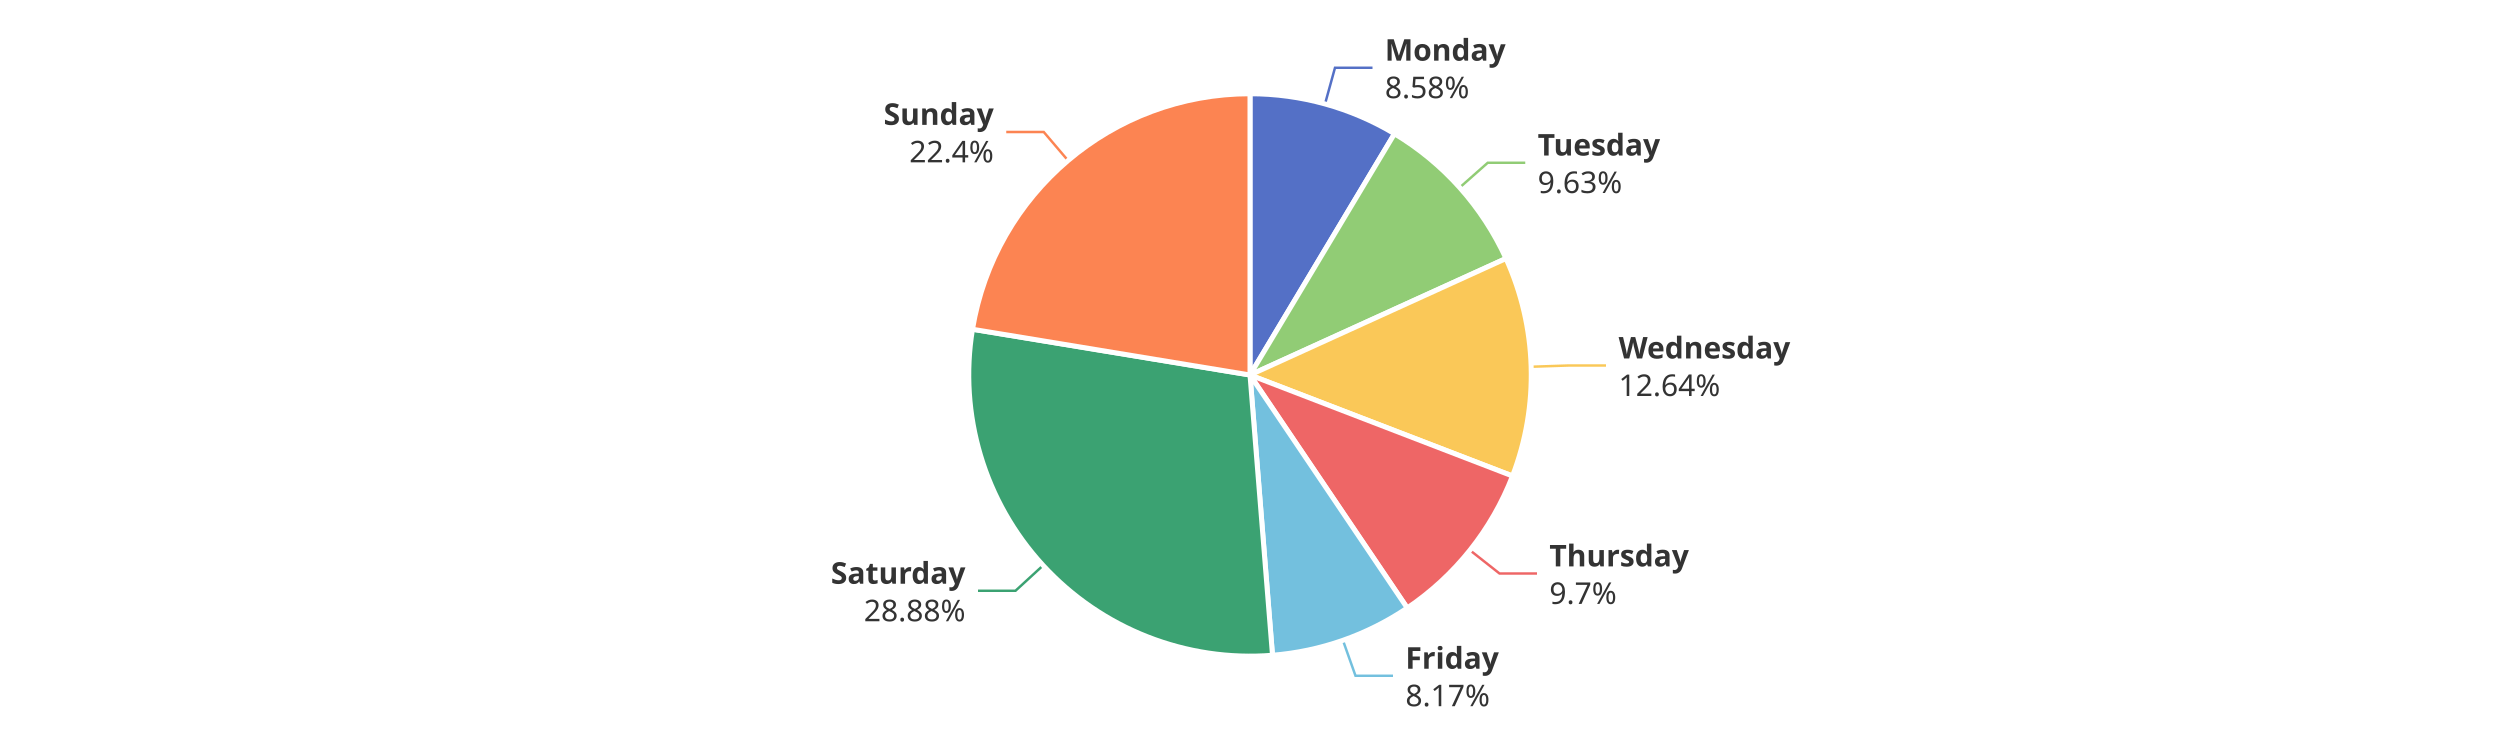
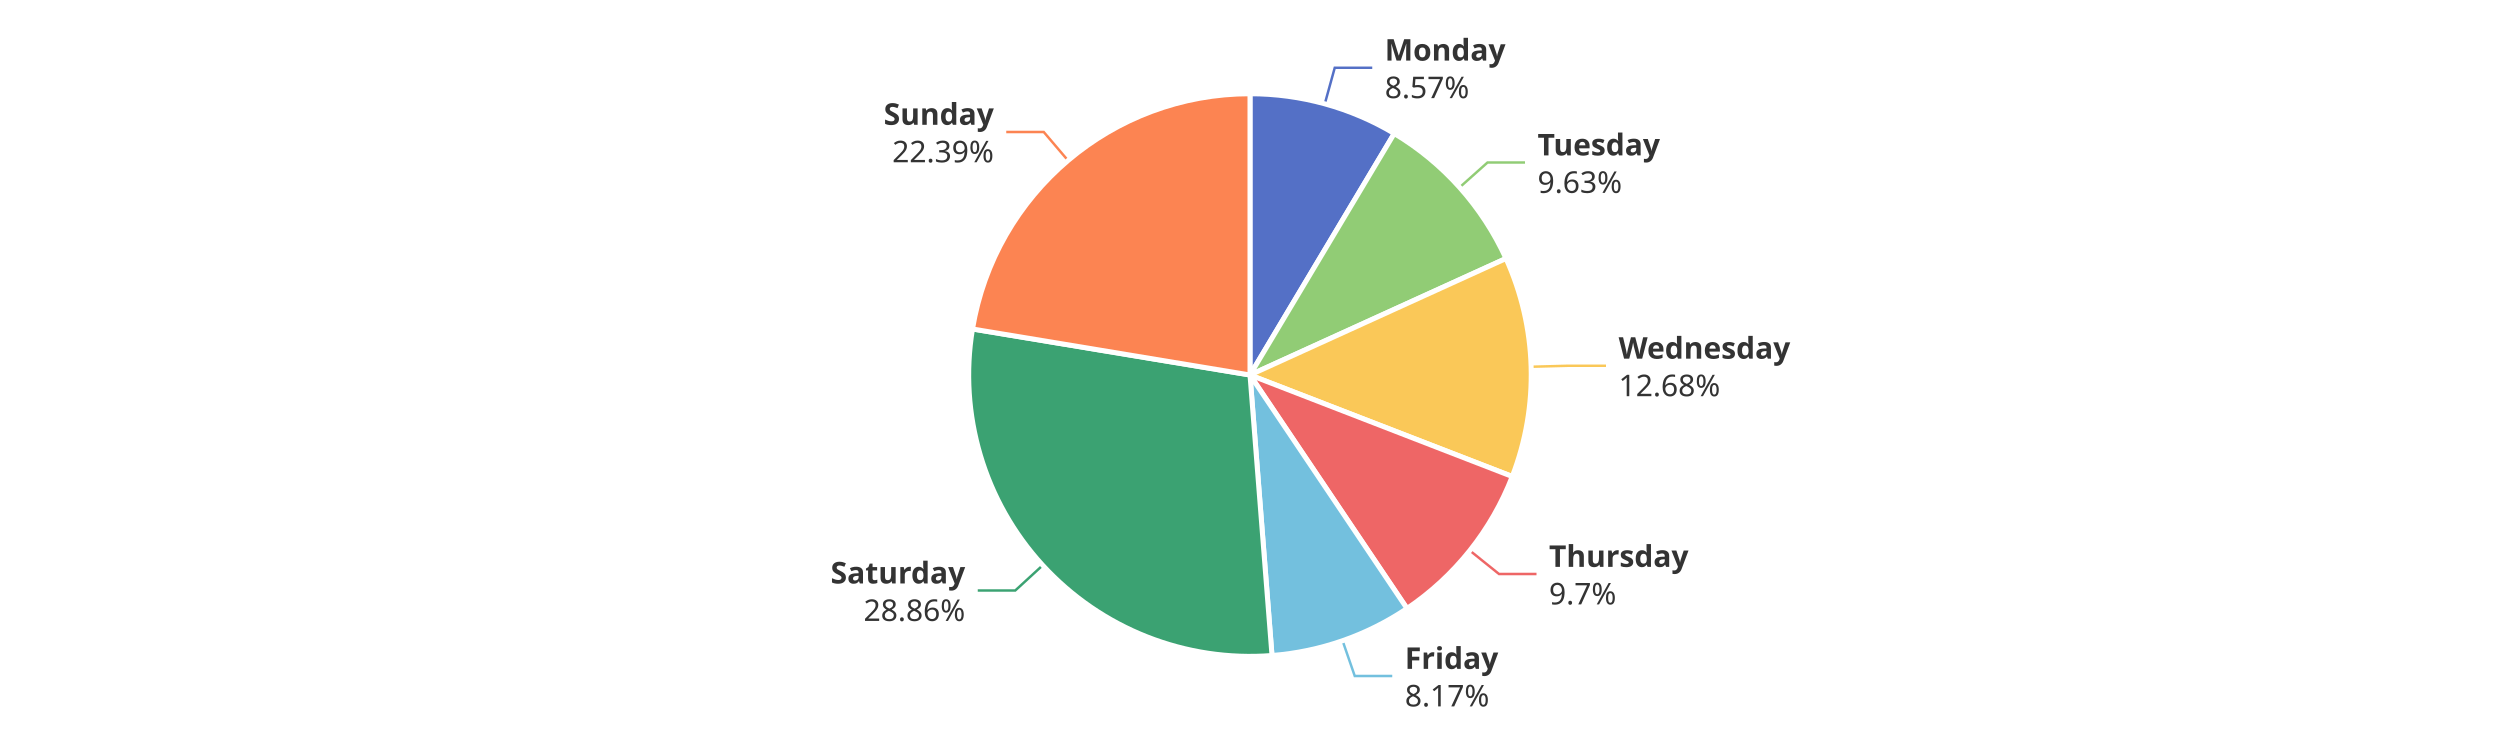
<svg xmlns="http://www.w3.org/2000/svg" width="1000" height="300" version="1.1" baseProfile="full" viewBox="0 0 1000 300">
  <rect width="1000" height="300" x="0" y="0" id="0" fill="#ffffff" />
-   <polyline points="530 41.6 534 27.1 549 27.1" fill="none" stroke="#5470c6" />
-   <polyline points="583.9 75 595.1 65.1 610.1 65.1" fill="none" stroke="#91cc75" />
-   <polyline points="612.5 146.7 627.4 146.2 642.4 146.2" fill="none" stroke="#fac858" />
-   <polyline points="588 220.1 599.8 229.4 614.8 229.4" fill="none" stroke="#ee6666" />
-   <polyline points="537.2 256.2 542.2 270.3 557.2 270.3" fill="none" stroke="#73c0de" />
-   <polyline points="417.2 226.2 406.2 236.3 391.2 236.3" fill="none" stroke="#3ba272" />
+   <polyline points="529.9 41.6 533.9 27.1 548.9 27.1" fill="none" stroke="#5470c6" />
+   <polyline points="583.8 75 595 65 610 65" fill="none" stroke="#91cc75" />
+   <polyline points="612.5 146.7 627.4 146.3 642.4 146.3" fill="none" stroke="#fac858" />
+   <polyline points="587.9 220.2 599.6 229.6 614.6 229.6" fill="none" stroke="#ee6666" />
+   <polyline points="537 256.2 541.9 270.4 556.9 270.4" fill="none" stroke="#73c0de" />
+   <polyline points="417.1 226.1 406.1 236.2 391.1 236.2" fill="none" stroke="#3ba272" />
  <polyline points="427.2 64.2 417.5 52.8 402.5 52.8" fill="none" stroke="#fc8452" />
-   <path d="M500 37.5A112.5 112.5 0 0 1 557.8 53.5L500 150Z" fill="#5470c6" stroke="#fff" stroke-width="2" stroke-linejoin="round" />
-   <path d="M557.8 53.5A112.5 112.5 0 0 1 602.4 103.4L500 150Z" fill="#91cc75" stroke="#fff" stroke-width="2" stroke-linejoin="round" />
-   <path d="M602.4 103.4A112.5 112.5 0 0 1 605 190.4L500 150Z" fill="#fac858" stroke="#fff" stroke-width="2" stroke-linejoin="round" />
-   <path d="M605 190.4A112.5 112.5 0 0 1 562.9 243.2L500 150Z" fill="#ee6666" stroke="#fff" stroke-width="2" stroke-linejoin="round" />
-   <path d="M562.9 243.2A112.5 112.5 0 0 1 509 262.1L500 150Z" fill="#73c0de" stroke="#fff" stroke-width="2" stroke-linejoin="round" />
-   <path d="M509 262.1A112.5 112.5 0 0 1 389 131.7L500 150Z" fill="#3ba272" stroke="#fff" stroke-width="2" stroke-linejoin="round" />
-   <path d="M389 131.7A112.5 112.5 0 0 1 500 37.5L500 150Z" fill="#fc8452" stroke="#fff" stroke-width="2" stroke-linejoin="round" />
-   <path d="M0 -15l42.8 0l0 30l-42.8 0Z" transform="translate(553.9528 27.1039)" fill="none" />
-   <text dominant-baseline="central" text-anchor="start" style="font-size:12px;font-family:sans-serif;font-weight:bold;" y="-7.5" transform="translate(553.9528 27.1039)" fill="#333" stroke="rgb(255,255,255)" stroke-width="2" paint-order="stroke" stroke-miterlimit="2">Monday</text>
-   <text dominant-baseline="central" text-anchor="start" style="font-size:12px;font-family:sans-serif;" y="7.5" transform="translate(553.9528 27.1039)" fill="#333" stroke="rgb(255,255,255)" stroke-width="2" paint-order="stroke" stroke-miterlimit="2">8.58%</text>
-   <path d="M0 -15l46.2 0l0 30l-46.2 0Z" transform="translate(615.0808 65.0536)" fill="none" />
-   <text dominant-baseline="central" text-anchor="start" style="font-size:12px;font-family:sans-serif;font-weight:bold;" y="-7.5" transform="translate(615.0808 65.0536)" fill="#333" stroke="rgb(255,255,255)" stroke-width="2" paint-order="stroke" stroke-miterlimit="2">Tuesday</text>
-   <text dominant-baseline="central" text-anchor="start" style="font-size:12px;font-family:sans-serif;" y="7.5" transform="translate(615.0808 65.0536)" fill="#333" stroke="rgb(255,255,255)" stroke-width="2" paint-order="stroke" stroke-miterlimit="2">9.63%</text>
-   <path d="M0 -15l63.6 0l0 30l-63.6 0Z" transform="translate(647.4444 146.2353)" fill="none" />
-   <text dominant-baseline="central" text-anchor="start" style="font-size:12px;font-family:sans-serif;font-weight:bold;" y="-7.5" transform="translate(647.4444 146.2353)" fill="#333" stroke="rgb(255,255,255)" stroke-width="2" paint-order="stroke" stroke-miterlimit="2">Wednesday</text>
-   <text dominant-baseline="central" text-anchor="start" style="font-size:12px;font-family:sans-serif;" y="7.5" transform="translate(647.4444 146.2353)" fill="#333" stroke="rgb(255,255,255)" stroke-width="2" paint-order="stroke" stroke-miterlimit="2">12.64%</text>
-   <path d="M0 -15l50.2 0l0 30l-50.2 0Z" transform="translate(619.7548 229.4054)" fill="none" />
-   <text dominant-baseline="central" text-anchor="start" style="font-size:12px;font-family:sans-serif;font-weight:bold;" y="-7.5" transform="translate(619.7548 229.4054)" fill="#333" stroke="rgb(255,255,255)" stroke-width="2" paint-order="stroke" stroke-miterlimit="2">Thursday</text>
-   <text dominant-baseline="central" text-anchor="start" style="font-size:12px;font-family:sans-serif;" y="7.5" transform="translate(619.7548 229.4054)" fill="#333" stroke="rgb(255,255,255)" stroke-width="2" paint-order="stroke" stroke-miterlimit="2">9.7%</text>
-   <path d="M0 -15l34.2 0l0 30l-34.2 0Z" transform="translate(562.17 270.3243)" fill="none" />
-   <text dominant-baseline="central" text-anchor="start" style="font-size:12px;font-family:sans-serif;font-weight:bold;" y="-7.5" transform="translate(562.17 270.3243)" fill="#333" stroke="rgb(255,255,255)" stroke-width="2" paint-order="stroke" stroke-miterlimit="2">Friday</text>
-   <text dominant-baseline="central" text-anchor="start" style="font-size:12px;font-family:sans-serif;" y="7.5" transform="translate(562.17 270.3243)" fill="#333" stroke="rgb(255,255,255)" stroke-width="2" paint-order="stroke" stroke-miterlimit="2">8.17%</text>
-   <path d="M-48.2 -15l48.2 0l0 30l-48.2 0Z" transform="translate(386.1838 236.341)" fill="none" />
-   <text dominant-baseline="central" text-anchor="end" style="font-size:12px;font-family:sans-serif;font-weight:bold;" y="-7.5" transform="translate(386.1838 236.341)" fill="#333" stroke="rgb(255,255,255)" stroke-width="2" paint-order="stroke" stroke-miterlimit="2">Saturday</text>
-   <text dominant-baseline="central" text-anchor="end" style="font-size:12px;font-family:sans-serif;" y="7.5" transform="translate(386.1838 236.341)" fill="#333" stroke="rgb(255,255,255)" stroke-width="2" paint-order="stroke" stroke-miterlimit="2">28.88%</text>
-   <path d="M-40.9 -15l40.9 0l0 30l-40.9 0Z" transform="translate(397.5004 52.7886)" fill="none" />
-   <text dominant-baseline="central" text-anchor="end" style="font-size:12px;font-family:sans-serif;font-weight:bold;" y="-7.5" transform="translate(397.5004 52.7886)" fill="#333" stroke="rgb(255,255,255)" stroke-width="2" paint-order="stroke" stroke-miterlimit="2">Sunday</text>
-   <text dominant-baseline="central" text-anchor="end" style="font-size:12px;font-family:sans-serif;" y="7.5" transform="translate(397.5004 52.7886)" fill="#333" stroke="rgb(255,255,255)" stroke-width="2" paint-order="stroke" stroke-miterlimit="2">22.4%</text>
+   <path d="M500 37.5A112.5 112.5 0 0 1 557.7 53.4L500 150Z" fill="#5470c6" stroke="#fff" stroke-width="2" stroke-linejoin="round" />
+   <path d="M557.7 53.4A112.5 112.5 0 0 1 602.4 103.4L500 150Z" fill="#91cc75" stroke="#fff" stroke-width="2" stroke-linejoin="round" />
+   <path d="M602.4 103.4A112.5 112.5 0 0 1 604.9 190.6L500 150Z" fill="#fac858" stroke="#fff" stroke-width="2" stroke-linejoin="round" />
+   <path d="M604.9 190.6A112.5 112.5 0 0 1 562.8 243.4L500 150Z" fill="#ee6666" stroke="#fff" stroke-width="2" stroke-linejoin="round" />
+   <path d="M562.8 243.4A112.5 112.5 0 0 1 508.8 262.2L500 150Z" fill="#73c0de" stroke="#fff" stroke-width="2" stroke-linejoin="round" />
+   <path d="M508.8 262.2A112.5 112.5 0 0 1 389 131.6L500 150Z" fill="#3ba272" stroke="#fff" stroke-width="2" stroke-linejoin="round" />
+   <path d="M389 131.6A112.5 112.5 0 0 1 500 37.5L500 150Z" fill="#fc8452" stroke="#fff" stroke-width="2" stroke-linejoin="round" />
+   <path d="M0 -15l42.8 0l0 30l-42.8 0Z" transform="translate(553.9142 27.0932)" fill="none" />
+   <text dominant-baseline="central" text-anchor="start" style="font-size:12px;font-family:sans-serif;font-weight:bold;" y="-7.5" transform="translate(553.9142 27.0932)" fill="#333" stroke="rgb(255,255,255)" stroke-width="2" paint-order="stroke" stroke-miterlimit="2">Monday</text>
+   <text dominant-baseline="central" text-anchor="start" style="font-size:12px;font-family:sans-serif;" y="7.5" transform="translate(553.9142 27.0932)" fill="#333" stroke="rgb(255,255,255)" stroke-width="2" paint-order="stroke" stroke-miterlimit="2">8.57%</text>
+   <path d="M0 -15l46.2 0l0 30l-46.2 0Z" transform="translate(615.0274 64.9939)" fill="none" />
+   <text dominant-baseline="central" text-anchor="start" style="font-size:12px;font-family:sans-serif;font-weight:bold;" y="-7.5" transform="translate(615.0274 64.9939)" fill="#333" stroke="rgb(255,255,255)" stroke-width="2" paint-order="stroke" stroke-miterlimit="2">Tuesday</text>
+   <text dominant-baseline="central" text-anchor="start" style="font-size:12px;font-family:sans-serif;" y="7.5" transform="translate(615.0274 64.9939)" fill="#333" stroke="rgb(255,255,255)" stroke-width="2" paint-order="stroke" stroke-miterlimit="2">9.63%</text>
+   <path d="M0 -15l63.6 0l0 30l-63.6 0Z" transform="translate(647.4467 146.3154)" fill="none" />
+   <text dominant-baseline="central" text-anchor="start" style="font-size:12px;font-family:sans-serif;font-weight:bold;" y="-7.5" transform="translate(647.4467 146.3154)" fill="#333" stroke="rgb(255,255,255)" stroke-width="2" paint-order="stroke" stroke-miterlimit="2">Wednesday</text>
+   <text dominant-baseline="central" text-anchor="start" style="font-size:12px;font-family:sans-serif;" y="7.5" transform="translate(647.4467 146.3154)" fill="#333" stroke="rgb(255,255,255)" stroke-width="2" paint-order="stroke" stroke-miterlimit="2">12.68%</text>
+   <path d="M0 -15l50.2 0l0 30l-50.2 0Z" transform="translate(619.605 229.5933)" fill="none" />
+   <text dominant-baseline="central" text-anchor="start" style="font-size:12px;font-family:sans-serif;font-weight:bold;" y="-7.5" transform="translate(619.605 229.5933)" fill="#333" stroke="rgb(255,255,255)" stroke-width="2" paint-order="stroke" stroke-miterlimit="2">Thursday</text>
+   <text dominant-baseline="central" text-anchor="start" style="font-size:12px;font-family:sans-serif;" y="7.5" transform="translate(619.605 229.5933)" fill="#333" stroke="rgb(255,255,255)" stroke-width="2" paint-order="stroke" stroke-miterlimit="2">9.7%</text>
+   <path d="M0 -15l34.2 0l0 30l-34.2 0Z" transform="translate(561.9431 270.4036)" fill="none" />
+   <text dominant-baseline="central" text-anchor="start" style="font-size:12px;font-family:sans-serif;font-weight:bold;" y="-7.5" transform="translate(561.9431 270.4036)" fill="#333" stroke="rgb(255,255,255)" stroke-width="2" paint-order="stroke" stroke-miterlimit="2">Friday</text>
+   <text dominant-baseline="central" text-anchor="start" style="font-size:12px;font-family:sans-serif;" y="7.5" transform="translate(561.9431 270.4036)" fill="#333" stroke="rgb(255,255,255)" stroke-width="2" paint-order="stroke" stroke-miterlimit="2">8.17%</text>
+   <path d="M-48.2 -15l48.2 0l0 30l-48.2 0Z" transform="translate(386.0754 236.223)" fill="none" />
+   <text dominant-baseline="central" text-anchor="end" style="font-size:12px;font-family:sans-serif;font-weight:bold;" y="-7.5" transform="translate(386.0754 236.223)" fill="#333" stroke="rgb(255,255,255)" stroke-width="2" paint-order="stroke" stroke-miterlimit="2">Saturday</text>
+   <text dominant-baseline="central" text-anchor="end" style="font-size:12px;font-family:sans-serif;" y="7.5" transform="translate(386.0754 236.223)" fill="#333" stroke="rgb(255,255,255)" stroke-width="2" paint-order="stroke" stroke-miterlimit="2">28.86%</text>
+   <path d="M-40.9 -15l40.9 0l0 30l-40.9 0Z" transform="translate(397.5309 52.7627)" fill="none" />
+   <text dominant-baseline="central" text-anchor="end" style="font-size:12px;font-family:sans-serif;font-weight:bold;" y="-7.5" transform="translate(397.5309 52.7627)" fill="#333" stroke="rgb(255,255,255)" stroke-width="2" paint-order="stroke" stroke-miterlimit="2">Sunday</text>
+   <text dominant-baseline="central" text-anchor="end" style="font-size:12px;font-family:sans-serif;" y="7.5" transform="translate(397.5309 52.7627)" fill="#333" stroke="rgb(255,255,255)" stroke-width="2" paint-order="stroke" stroke-miterlimit="2">22.39%</text>
</svg>
